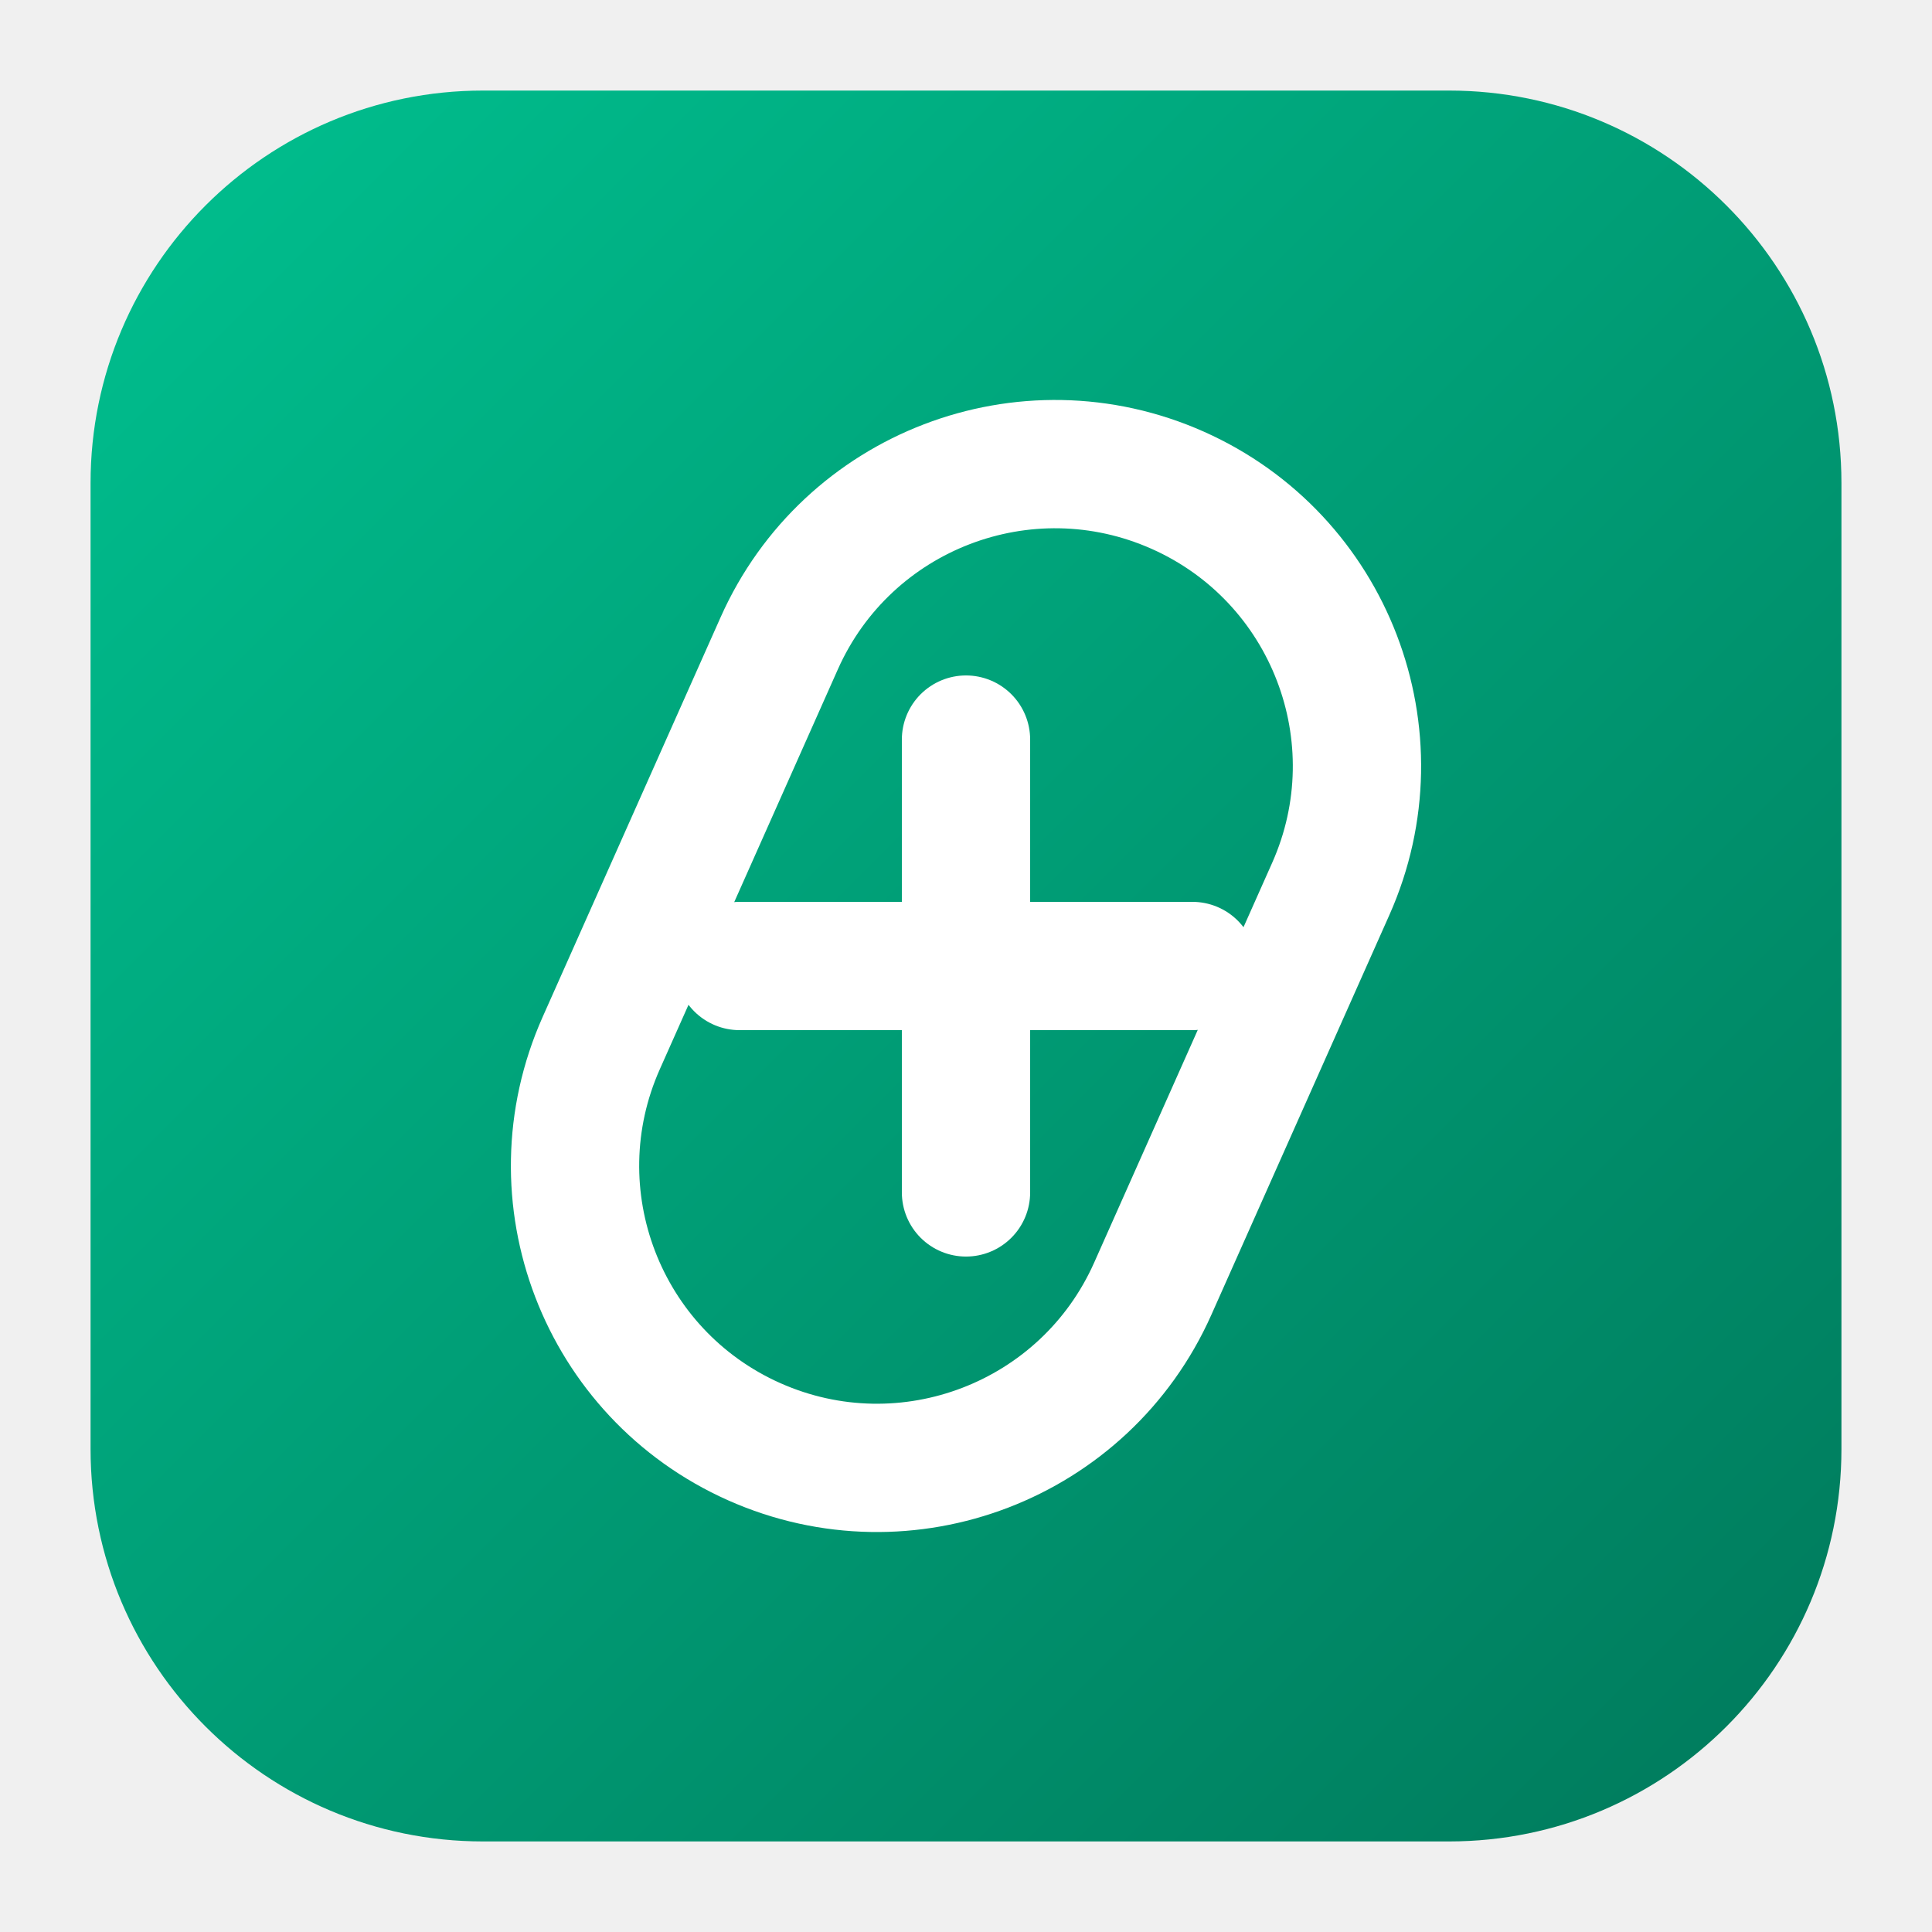
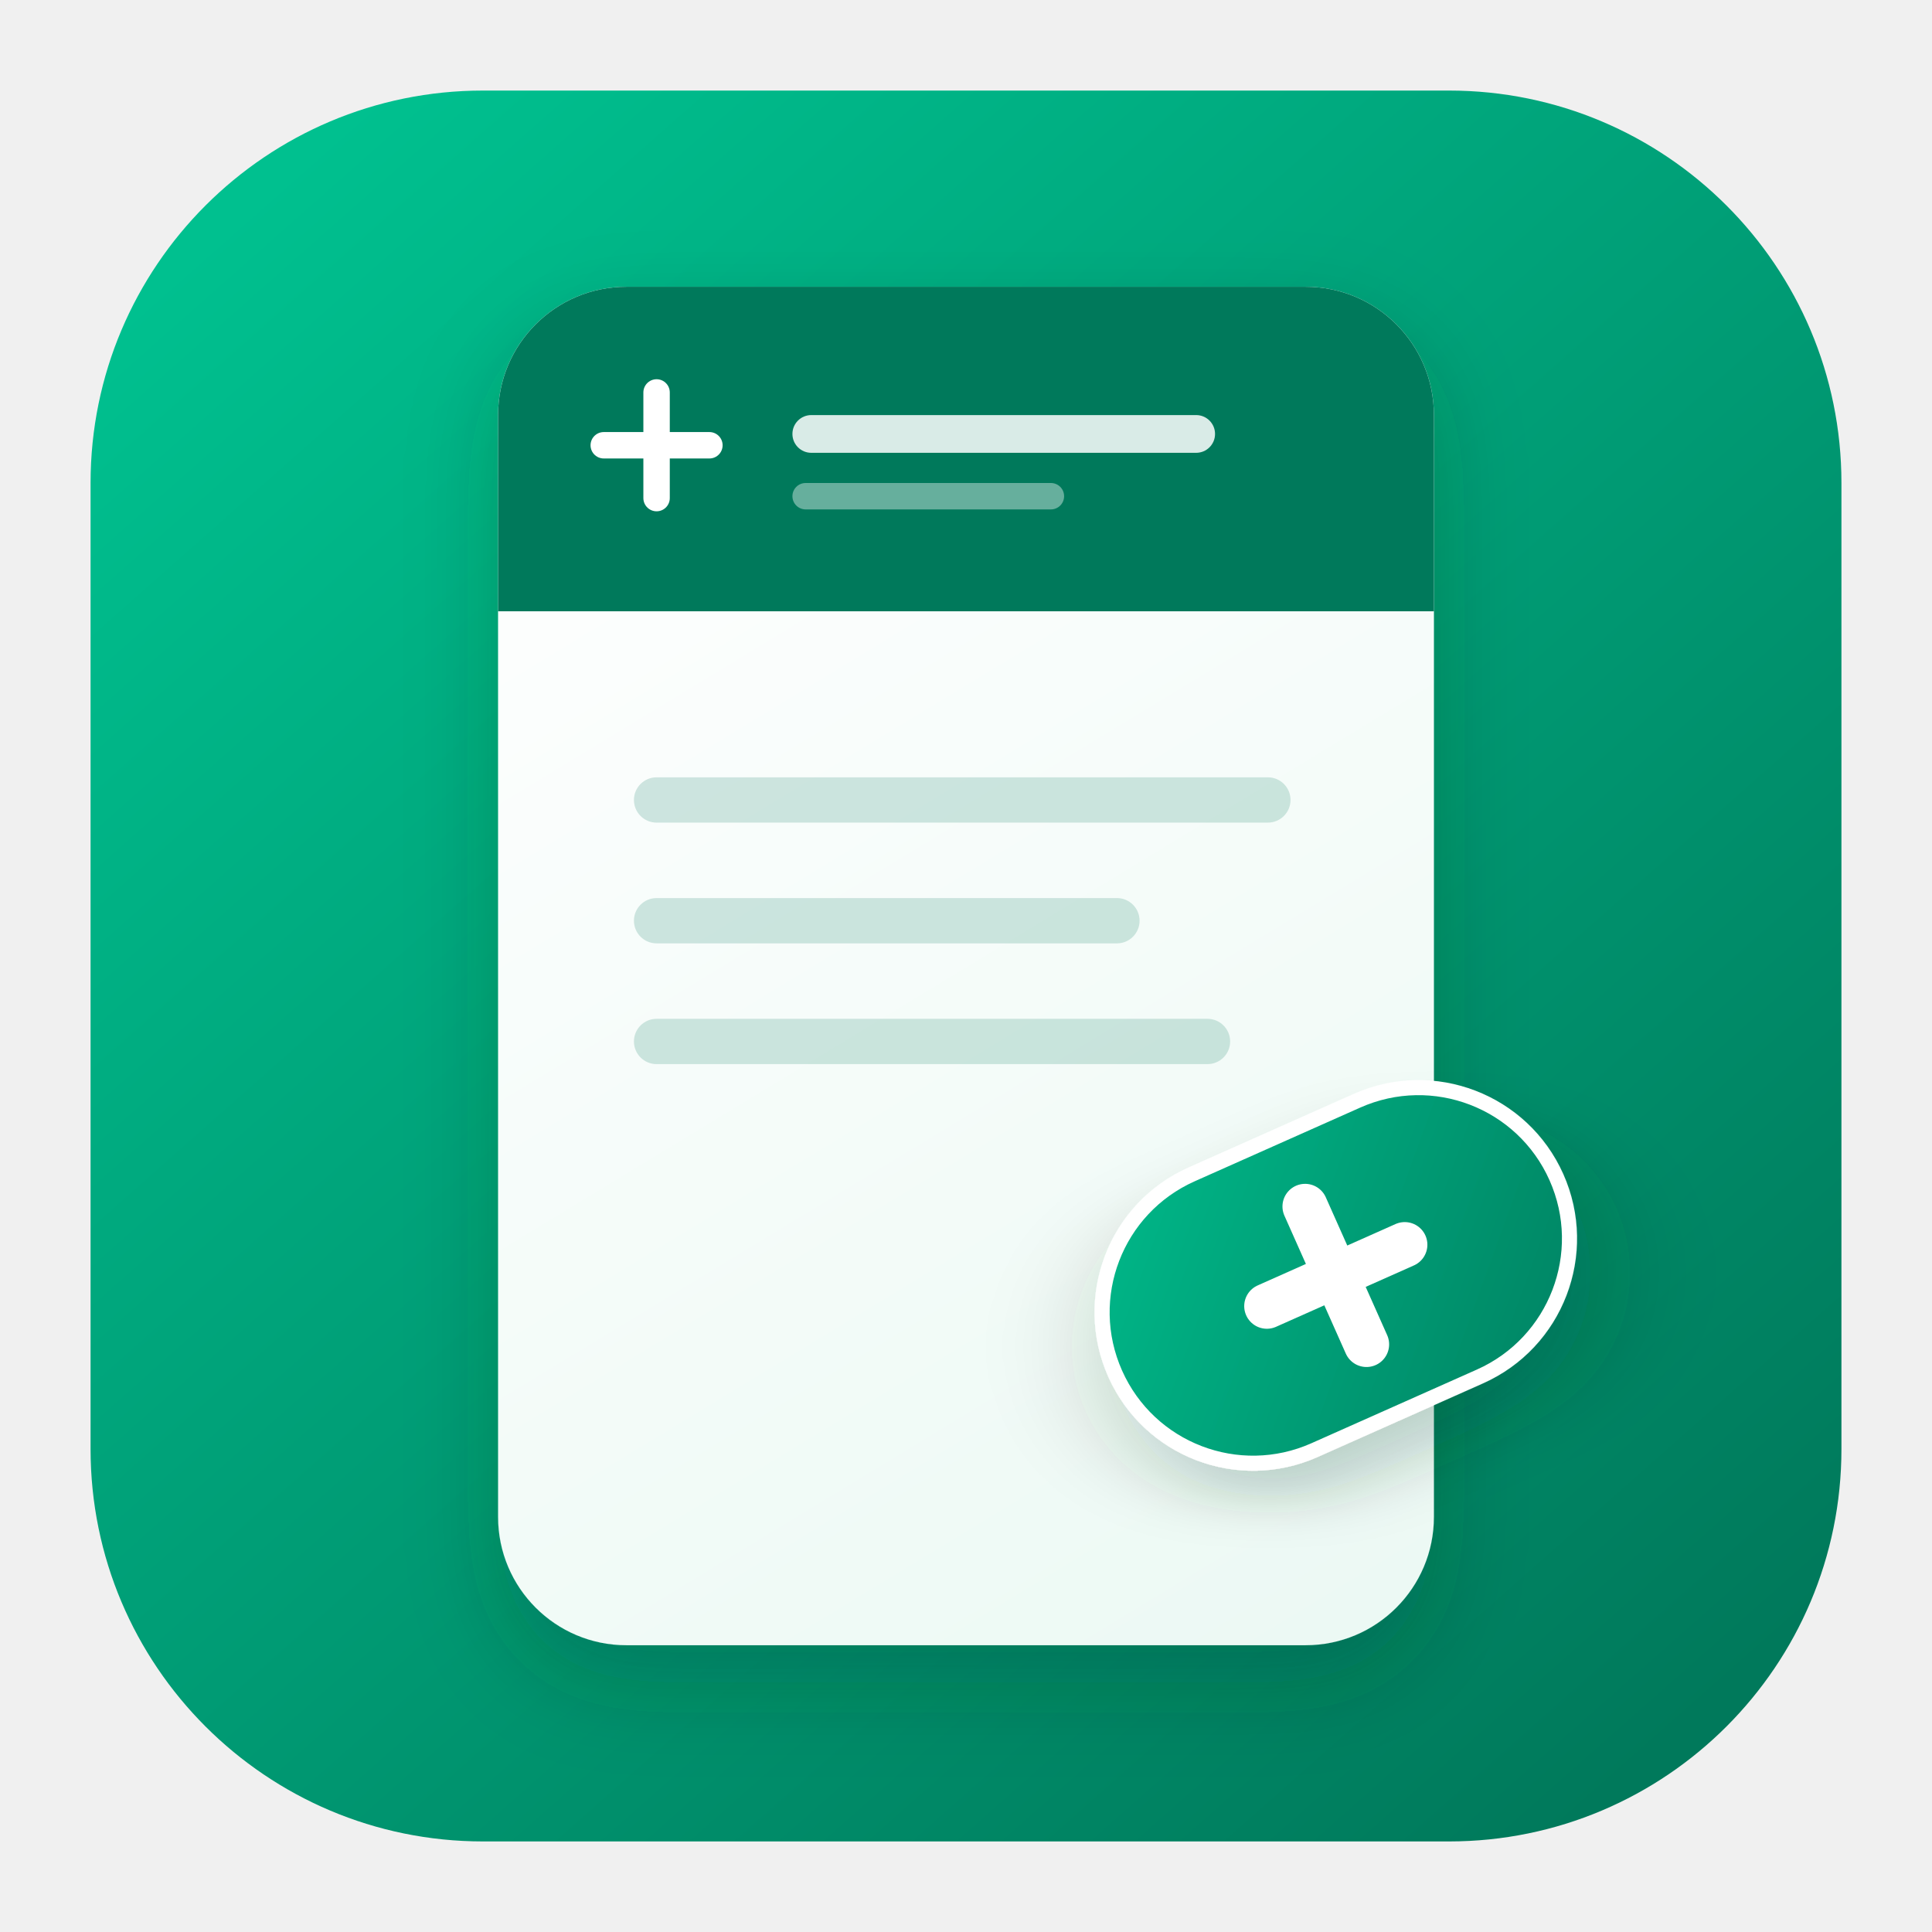
<svg xmlns="http://www.w3.org/2000/svg" viewBox="0 0 512 512" width="512" height="512">
  <defs>
-     <linearGradient id="seal" x1="0" y1="0" x2="1" y2="1">
+     <linearGradient id="seal" x1="72" y1="48" x2="440" y2="464" gradientUnits="userSpaceOnUse">
      <stop offset="0" stop-color="#00C08F" />
      <stop offset="1" stop-color="#00795B" />
    </linearGradient>
+     <linearGradient id="sheet" x1="150" y1="84" x2="360" y2="430" gradientUnits="userSpaceOnUse">
+       <stop stop-color="#FFFFFF" />
+       <stop offset="1" stop-color="#ECF9F4" />
+     </linearGradient>
+     <linearGradient id="pill" x1="300" y1="296" x2="418" y2="410" gradientUnits="userSpaceOnUse">
+       <stop offset="0" stop-color="#00B889" />
+       <stop offset="1" stop-color="#00795B" />
+     </linearGradient>
+     <filter id="shadow" x="-40%" y="-40%" width="180%" height="200%">
+       <feDropShadow dx="0" dy="10" stdDeviation="12" flood-color="#003B2C" flood-opacity="0.22" />
+     </filter>
  </defs>
  <rect x="24" y="24" width="464" height="464" rx="104" fill="url(#seal)" />
-   <g fill="none" stroke="#FFFFFF" stroke-width="34" stroke-linecap="round">
-     <rect x="176" y="118" width="160" height="276" rx="80" transform="rotate(24 256 256)" />
-     <line x1="256" y1="196" x2="256" y2="316" />
-     <line x1="196" y1="256" x2="316" y2="256" />
+   <g filter="url(#shadow)">
+     <rect x="132" y="76" width="248" height="360" rx="34" fill="url(#sheet)" />
+   </g>
+   <path d="M132 110a34 34 0 0 1 34-34h180a34 34 0 0 1 34 34v52H132Z" fill="#00795B" />
+   <path d="M174 104v28M160 118h28" stroke="#FFFFFF" stroke-width="7" stroke-linecap="round" />
+   <rect x="210" y="110" width="112" height="10" rx="5" fill="#FFFFFF" fill-opacity="0.85" />
+   <rect x="210" y="128" width="72" height="7" rx="3.5" fill="#FFFFFF" fill-opacity="0.4" />
+   <g fill="#00795B" fill-opacity="0.18">
+     <rect x="168" y="206" width="174" height="12" rx="6" />
+     <rect x="168" y="238" width="134" height="12" rx="6" />
+     <rect x="168" y="270" width="158" height="12" rx="6" />
+   </g>
+   <g transform="rotate(-24 354 338)" filter="url(#shadow)">
+     <rect x="290" y="298" width="128" height="80" rx="40" fill="url(#pill)" stroke="#FFFFFF" stroke-width="4" />
+     <path d="M354 318v40M334 338h40" stroke="#FFFFFF" stroke-width="12" stroke-linecap="round" />
  </g>
</svg>
